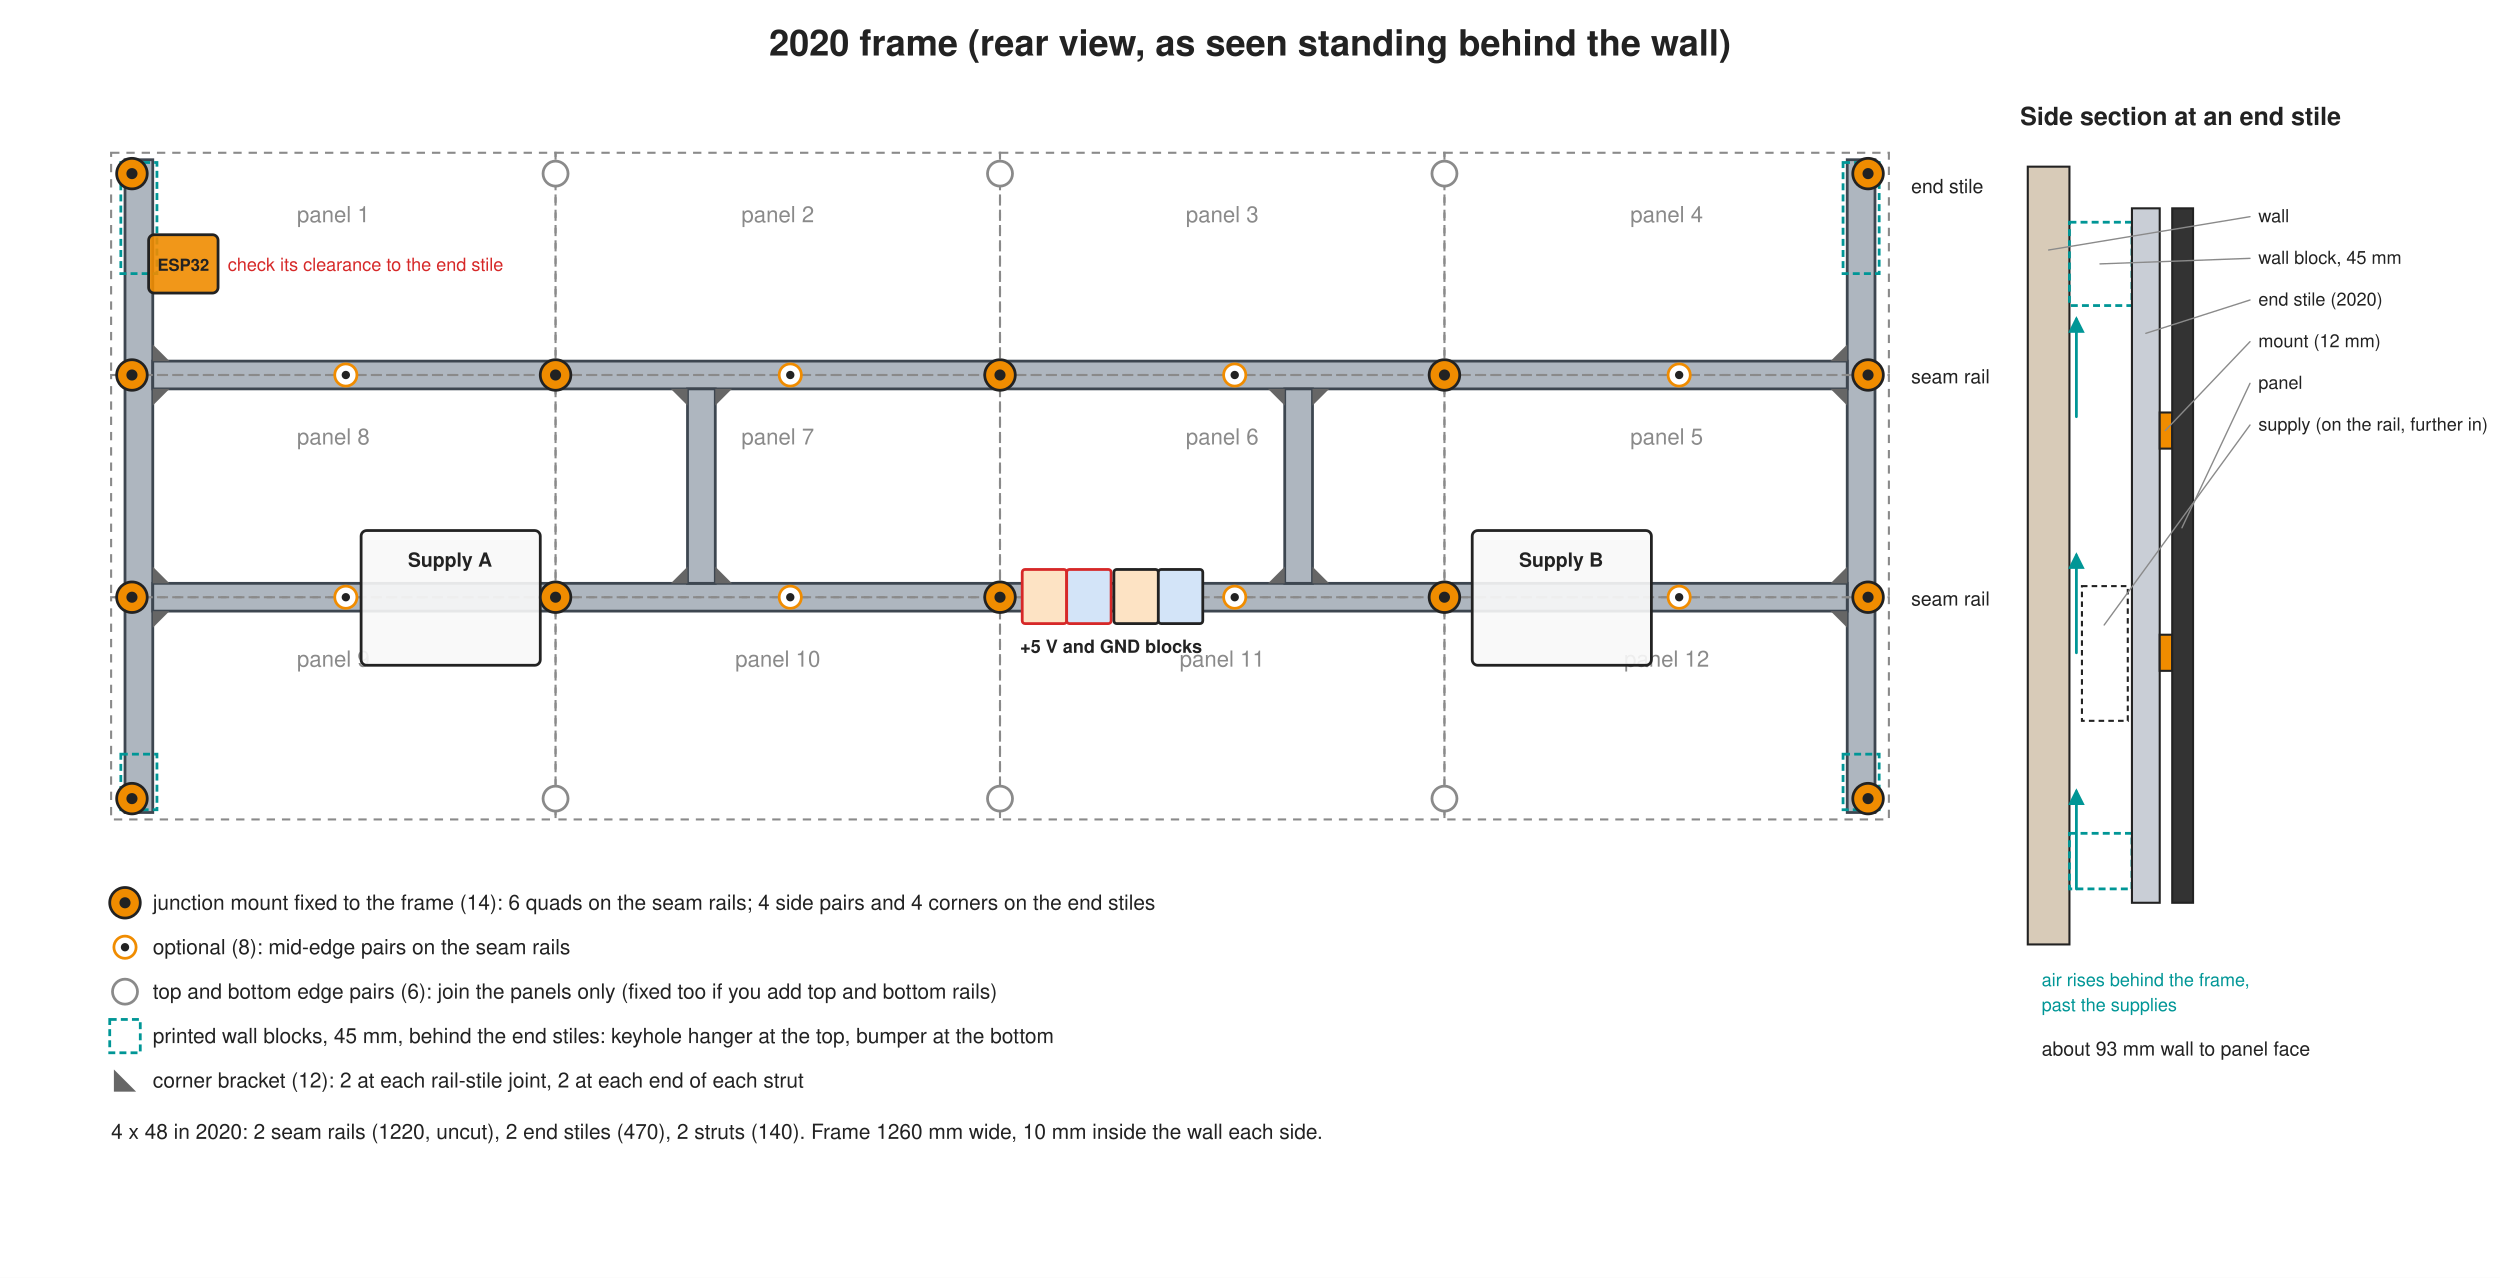
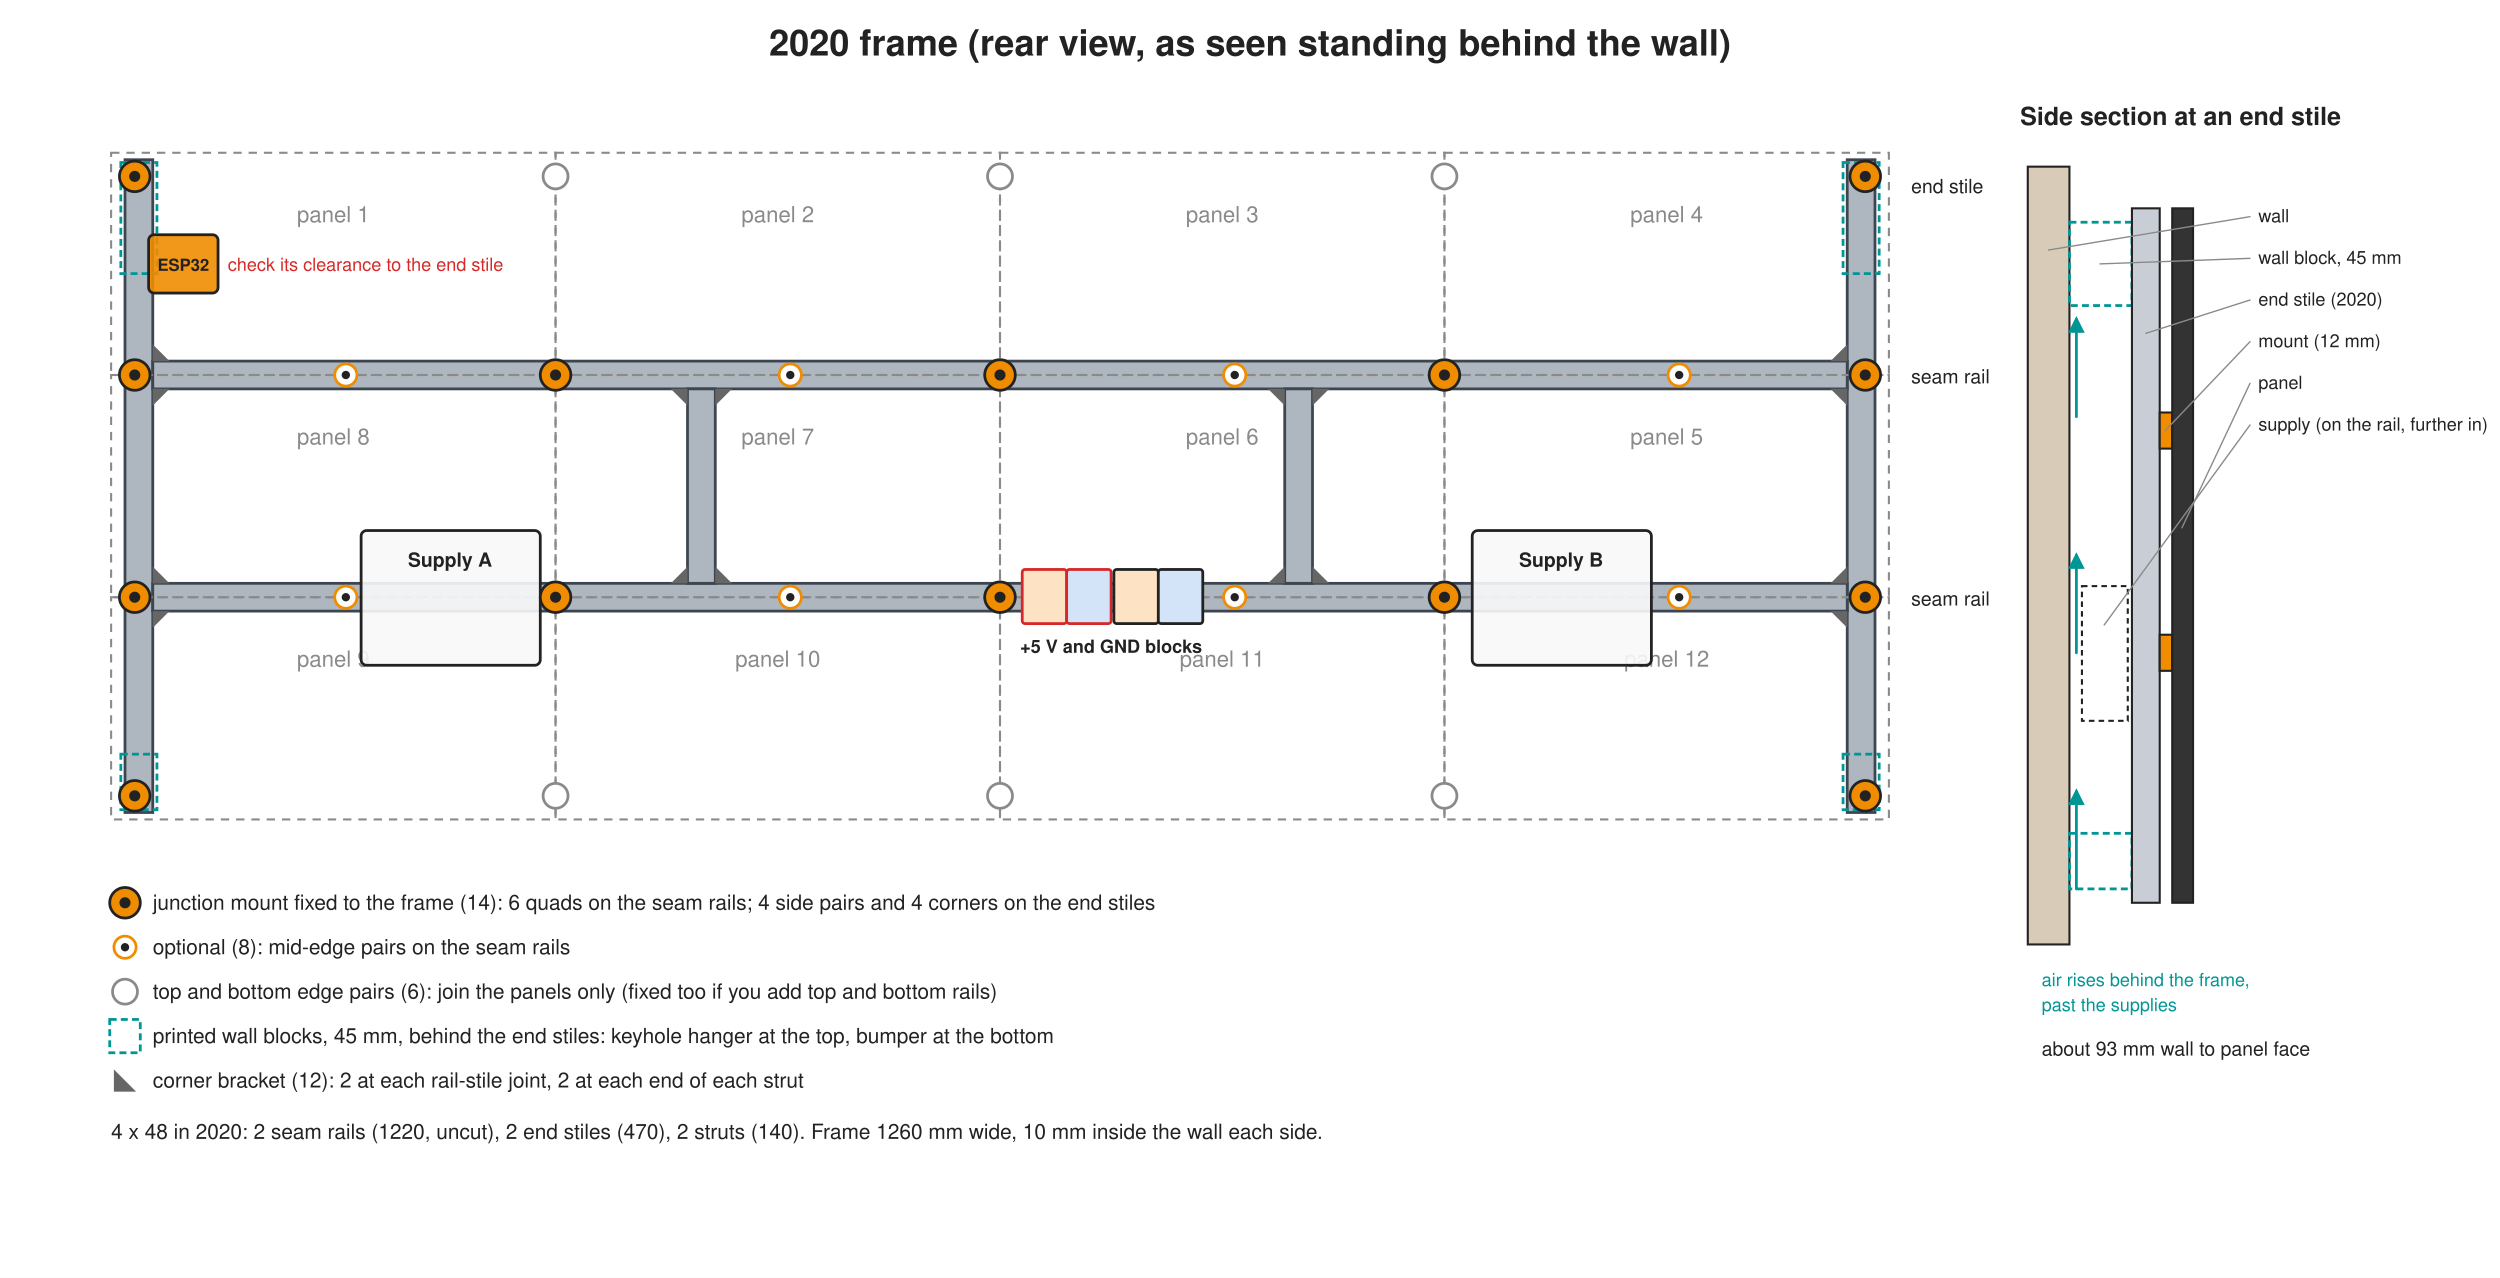
<svg xmlns="http://www.w3.org/2000/svg" viewBox="0 0 1800 920" width="1800" height="920">
  <defs>
    <marker id="arrow" viewBox="0 0 10 10" refX="8" refY="5" markerWidth="6" markerHeight="6" orient="auto-start-reverse">
      <path d="M0,0 L10,5 L0,10 z" fill="context-stroke" />
    </marker>
  </defs>
  <rect width="1800" height="920" fill="white" />
  <text x="900" y="40" font-size="26" text-anchor="middle" fill="#222222" font-weight="bold" font-family="Helvetica, Arial, sans-serif">2020 frame (rear view, as seen standing behind the wall)</text>
  <rect x="90" y="115" width="20" height="470" rx="0" fill="#aeb6bf" stroke="#3d4650" stroke-width="2" fill-opacity="1" />
  <rect x="87" y="117" width="26" height="80" rx="0" fill="none" stroke="#009696" stroke-width="2" fill-opacity="1" stroke-dasharray="5,3" />
  <rect x="87" y="543" width="26" height="40" rx="0" fill="none" stroke="#009696" stroke-width="2" fill-opacity="1" stroke-dasharray="5,3" />
  <rect x="1330" y="115" width="20" height="470" rx="0" fill="#aeb6bf" stroke="#3d4650" stroke-width="2" fill-opacity="1" />
  <rect x="1327" y="117" width="26" height="80" rx="0" fill="none" stroke="#009696" stroke-width="2" fill-opacity="1" stroke-dasharray="5,3" />
  <rect x="1327" y="543" width="26" height="40" rx="0" fill="none" stroke="#009696" stroke-width="2" fill-opacity="1" stroke-dasharray="5,3" />
  <rect x="110" y="260" width="1220" height="20" rx="0" fill="#aeb6bf" stroke="#3d4650" stroke-width="2" fill-opacity="1" />
  <text x="1376" y="276" font-size="14" text-anchor="start" fill="#222222" font-weight="normal" font-family="Helvetica, Arial, sans-serif">seam rail</text>
  <rect x="110" y="420" width="1220" height="20" rx="0" fill="#aeb6bf" stroke="#3d4650" stroke-width="2" fill-opacity="1" />
  <text x="1376" y="436" font-size="14" text-anchor="start" fill="#222222" font-weight="normal" font-family="Helvetica, Arial, sans-serif">seam rail</text>
  <rect x="495" y="280" width="20" height="140" rx="0" fill="#aeb6bf" stroke="#3d4650" stroke-width="2" fill-opacity="1" />
  <rect x="925" y="280" width="20" height="140" rx="0" fill="#aeb6bf" stroke="#3d4650" stroke-width="2" fill-opacity="1" />
  <polygon points="110,260 122,260 110,248" fill="#666" />
  <polygon points="110,280 122,280 110,292" fill="#666" />
  <polygon points="110,420 122,420 110,408" fill="#666" />
  <polygon points="110,440 122,440 110,452" fill="#666" />
  <polygon points="1330,260 1318,260 1330,248" fill="#666" />
  <polygon points="1330,280 1318,280 1330,292" fill="#666" />
  <polygon points="1330,420 1318,420 1330,408" fill="#666" />
  <polygon points="1330,440 1318,440 1330,452" fill="#666" />
  <polygon points="495,280 483,280 495,292" fill="#666" />
  <polygon points="495,420 483,420 495,408" fill="#666" />
  <polygon points="515,280 527,280 515,292" fill="#666" />
  <polygon points="515,420 527,420 515,408" fill="#666" />
  <polygon points="925,280 913,280 925,292" fill="#666" />
  <polygon points="925,420 913,420 925,408" fill="#666" />
  <polygon points="945,280 957,280 945,292" fill="#666" />
  <polygon points="945,420 957,420 945,408" fill="#666" />
  <text x="1376" y="139" font-size="14" text-anchor="start" fill="#222222" font-weight="normal" font-family="Helvetica, Arial, sans-serif">end stile</text>
  <rect x="80" y="110" width="320" height="160" rx="0" fill="none" stroke="#8a8a8a" stroke-width="1.5" fill-opacity="1" stroke-dasharray="6,5" />
  <text x="240.0" y="160" font-size="16" text-anchor="middle" fill="#8a8a8a" font-weight="normal" font-family="Helvetica, Arial, sans-serif">panel 1</text>
  <rect x="400" y="110" width="320" height="160" rx="0" fill="none" stroke="#8a8a8a" stroke-width="1.5" fill-opacity="1" stroke-dasharray="6,5" />
  <text x="560.0" y="160" font-size="16" text-anchor="middle" fill="#8a8a8a" font-weight="normal" font-family="Helvetica, Arial, sans-serif">panel 2</text>
  <rect x="720" y="110" width="320" height="160" rx="0" fill="none" stroke="#8a8a8a" stroke-width="1.5" fill-opacity="1" stroke-dasharray="6,5" />
  <text x="880.0" y="160" font-size="16" text-anchor="middle" fill="#8a8a8a" font-weight="normal" font-family="Helvetica, Arial, sans-serif">panel 3</text>
  <rect x="1040" y="110" width="320" height="160" rx="0" fill="none" stroke="#8a8a8a" stroke-width="1.5" fill-opacity="1" stroke-dasharray="6,5" />
  <text x="1200.0" y="160" font-size="16" text-anchor="middle" fill="#8a8a8a" font-weight="normal" font-family="Helvetica, Arial, sans-serif">panel 4</text>
  <rect x="80" y="270" width="320" height="160" rx="0" fill="none" stroke="#8a8a8a" stroke-width="1.5" fill-opacity="1" stroke-dasharray="6,5" />
  <text x="240.0" y="320" font-size="16" text-anchor="middle" fill="#8a8a8a" font-weight="normal" font-family="Helvetica, Arial, sans-serif">panel 8</text>
  <rect x="400" y="270" width="320" height="160" rx="0" fill="none" stroke="#8a8a8a" stroke-width="1.5" fill-opacity="1" stroke-dasharray="6,5" />
  <text x="560.0" y="320" font-size="16" text-anchor="middle" fill="#8a8a8a" font-weight="normal" font-family="Helvetica, Arial, sans-serif">panel 7</text>
  <rect x="720" y="270" width="320" height="160" rx="0" fill="none" stroke="#8a8a8a" stroke-width="1.5" fill-opacity="1" stroke-dasharray="6,5" />
  <text x="880.0" y="320" font-size="16" text-anchor="middle" fill="#8a8a8a" font-weight="normal" font-family="Helvetica, Arial, sans-serif">panel 6</text>
  <rect x="1040" y="270" width="320" height="160" rx="0" fill="none" stroke="#8a8a8a" stroke-width="1.5" fill-opacity="1" stroke-dasharray="6,5" />
  <text x="1200.0" y="320" font-size="16" text-anchor="middle" fill="#8a8a8a" font-weight="normal" font-family="Helvetica, Arial, sans-serif">panel 5</text>
  <rect x="80" y="430" width="320" height="160" rx="0" fill="none" stroke="#8a8a8a" stroke-width="1.5" fill-opacity="1" stroke-dasharray="6,5" />
  <text x="240.0" y="480" font-size="16" text-anchor="middle" fill="#8a8a8a" font-weight="normal" font-family="Helvetica, Arial, sans-serif">panel 9</text>
  <rect x="400" y="430" width="320" height="160" rx="0" fill="none" stroke="#8a8a8a" stroke-width="1.5" fill-opacity="1" stroke-dasharray="6,5" />
  <text x="560.0" y="480" font-size="16" text-anchor="middle" fill="#8a8a8a" font-weight="normal" font-family="Helvetica, Arial, sans-serif">panel 10</text>
  <rect x="720" y="430" width="320" height="160" rx="0" fill="none" stroke="#8a8a8a" stroke-width="1.5" fill-opacity="1" stroke-dasharray="6,5" />
  <text x="880.0" y="480" font-size="16" text-anchor="middle" fill="#8a8a8a" font-weight="normal" font-family="Helvetica, Arial, sans-serif">panel 11</text>
  <rect x="1040" y="430" width="320" height="160" rx="0" fill="none" stroke="#8a8a8a" stroke-width="1.5" fill-opacity="1" stroke-dasharray="6,5" />
  <text x="1200.0" y="480" font-size="16" text-anchor="middle" fill="#8a8a8a" font-weight="normal" font-family="Helvetica, Arial, sans-serif">panel 12</text>
  <rect x="260" y="382" width="129" height="97" rx="4" fill="#f8f8f8" stroke="#222222" stroke-width="2" fill-opacity="0.9" />
  <text x="324" y="408" font-size="14" text-anchor="middle" fill="#222222" font-weight="bold" font-family="Helvetica, Arial, sans-serif">Supply A</text>
  <rect x="1060" y="382" width="129" height="97" rx="4" fill="#f8f8f8" stroke="#222222" stroke-width="2" fill-opacity="0.9" />
  <text x="1124" y="408" font-size="14" text-anchor="middle" fill="#222222" font-weight="bold" font-family="Helvetica, Arial, sans-serif">Supply B</text>
  <rect x="736" y="410" width="32" height="39" rx="2" fill="#fde3c4" stroke="#d62828" stroke-width="2" fill-opacity="1" />
  <rect x="768" y="410" width="32" height="39" rx="2" fill="#d3e4f8" stroke="#d62828" stroke-width="2" fill-opacity="1" />
  <rect x="802" y="410" width="32" height="39" rx="2" fill="#fde3c4" stroke="#222222" stroke-width="2" fill-opacity="1" />
  <rect x="834" y="410" width="32" height="39" rx="2" fill="#d3e4f8" stroke="#222222" stroke-width="2" fill-opacity="1" />
  <text x="800" y="470" font-size="13" text-anchor="middle" fill="#222222" font-weight="bold" font-family="Helvetica, Arial, sans-serif">+5 V and GND blocks</text>
-   <circle cx="95" cy="125" r="11" fill="#f08c00" stroke="#222222" stroke-width="2" />
-   <circle cx="95" cy="125" r="4" fill="#222222" stroke="none" stroke-width="2" />
-   <circle cx="1345" cy="125" r="11" fill="#f08c00" stroke="#222222" stroke-width="2" />
-   <circle cx="1345" cy="125" r="4" fill="#222222" stroke="none" stroke-width="2" />
-   <circle cx="95" cy="575" r="11" fill="#f08c00" stroke="#222222" stroke-width="2" />
-   <circle cx="95" cy="575" r="4" fill="#222222" stroke="none" stroke-width="2" />
-   <circle cx="1345" cy="575" r="11" fill="#f08c00" stroke="#222222" stroke-width="2" />
-   <circle cx="1345" cy="575" r="4" fill="#222222" stroke="none" stroke-width="2" />
-   <circle cx="95" cy="270" r="11" fill="#f08c00" stroke="#222222" stroke-width="2" />
-   <circle cx="95" cy="270" r="4" fill="#222222" stroke="none" stroke-width="2" />
-   <circle cx="1345" cy="270" r="11" fill="#f08c00" stroke="#222222" stroke-width="2" />
-   <circle cx="1345" cy="270" r="4" fill="#222222" stroke="none" stroke-width="2" />
+   <circle cx="97" cy="127" r="11" fill="#f08c00" stroke="#222222" stroke-width="2" />
+   <circle cx="97" cy="127" r="4" fill="#222222" stroke="none" stroke-width="2" />
+   <circle cx="1343" cy="127" r="11" fill="#f08c00" stroke="#222222" stroke-width="2" />
+   <circle cx="1343" cy="127" r="4" fill="#222222" stroke="none" stroke-width="2" />
+   <circle cx="97" cy="573" r="11" fill="#f08c00" stroke="#222222" stroke-width="2" />
+   <circle cx="97" cy="573" r="4" fill="#222222" stroke="none" stroke-width="2" />
+   <circle cx="1343" cy="573" r="11" fill="#f08c00" stroke="#222222" stroke-width="2" />
+   <circle cx="1343" cy="573" r="4" fill="#222222" stroke="none" stroke-width="2" />
+   <circle cx="97" cy="270" r="11" fill="#f08c00" stroke="#222222" stroke-width="2" />
+   <circle cx="97" cy="270" r="4" fill="#222222" stroke="none" stroke-width="2" />
+   <circle cx="1343" cy="270" r="11" fill="#f08c00" stroke="#222222" stroke-width="2" />
+   <circle cx="1343" cy="270" r="4" fill="#222222" stroke="none" stroke-width="2" />
  <circle cx="400" cy="270" r="11" fill="#f08c00" stroke="#222222" stroke-width="2" />
  <circle cx="400" cy="270" r="4" fill="#222222" stroke="none" stroke-width="2" />
  <circle cx="720" cy="270" r="11" fill="#f08c00" stroke="#222222" stroke-width="2" />
  <circle cx="720" cy="270" r="4" fill="#222222" stroke="none" stroke-width="2" />
  <circle cx="1040" cy="270" r="11" fill="#f08c00" stroke="#222222" stroke-width="2" />
  <circle cx="1040" cy="270" r="4" fill="#222222" stroke="none" stroke-width="2" />
-   <circle cx="95" cy="430" r="11" fill="#f08c00" stroke="#222222" stroke-width="2" />
-   <circle cx="95" cy="430" r="4" fill="#222222" stroke="none" stroke-width="2" />
-   <circle cx="1345" cy="430" r="11" fill="#f08c00" stroke="#222222" stroke-width="2" />
-   <circle cx="1345" cy="430" r="4" fill="#222222" stroke="none" stroke-width="2" />
+   <circle cx="97" cy="430" r="11" fill="#f08c00" stroke="#222222" stroke-width="2" />
+   <circle cx="97" cy="430" r="4" fill="#222222" stroke="none" stroke-width="2" />
+   <circle cx="1343" cy="430" r="11" fill="#f08c00" stroke="#222222" stroke-width="2" />
+   <circle cx="1343" cy="430" r="4" fill="#222222" stroke="none" stroke-width="2" />
  <circle cx="400" cy="430" r="11" fill="#f08c00" stroke="#222222" stroke-width="2" />
  <circle cx="400" cy="430" r="4" fill="#222222" stroke="none" stroke-width="2" />
  <circle cx="720" cy="430" r="11" fill="#f08c00" stroke="#222222" stroke-width="2" />
  <circle cx="720" cy="430" r="4" fill="#222222" stroke="none" stroke-width="2" />
  <circle cx="1040" cy="430" r="11" fill="#f08c00" stroke="#222222" stroke-width="2" />
  <circle cx="1040" cy="430" r="4" fill="#222222" stroke="none" stroke-width="2" />
-   <circle cx="400" cy="125" r="9" fill="white" stroke="#8a8a8a" stroke-width="2" />
-   <circle cx="720" cy="125" r="9" fill="white" stroke="#8a8a8a" stroke-width="2" />
-   <circle cx="1040" cy="125" r="9" fill="white" stroke="#8a8a8a" stroke-width="2" />
-   <circle cx="400" cy="575" r="9" fill="white" stroke="#8a8a8a" stroke-width="2" />
-   <circle cx="720" cy="575" r="9" fill="white" stroke="#8a8a8a" stroke-width="2" />
-   <circle cx="1040" cy="575" r="9" fill="white" stroke="#8a8a8a" stroke-width="2" />
+   <circle cx="400" cy="127" r="9" fill="white" stroke="#8a8a8a" stroke-width="2" />
+   <circle cx="720" cy="127" r="9" fill="white" stroke="#8a8a8a" stroke-width="2" />
+   <circle cx="1040" cy="127" r="9" fill="white" stroke="#8a8a8a" stroke-width="2" />
+   <circle cx="400" cy="573" r="9" fill="white" stroke="#8a8a8a" stroke-width="2" />
+   <circle cx="720" cy="573" r="9" fill="white" stroke="#8a8a8a" stroke-width="2" />
+   <circle cx="1040" cy="573" r="9" fill="white" stroke="#8a8a8a" stroke-width="2" />
  <circle cx="249.0" cy="270" r="8" fill="white" stroke="#f08c00" stroke-width="2" />
  <circle cx="249.0" cy="270" r="3" fill="#222222" stroke="none" stroke-width="2" />
  <circle cx="569.0" cy="270" r="8" fill="white" stroke="#f08c00" stroke-width="2" />
  <circle cx="569.0" cy="270" r="3" fill="#222222" stroke="none" stroke-width="2" />
  <circle cx="889.0" cy="270" r="8" fill="white" stroke="#f08c00" stroke-width="2" />
  <circle cx="889.0" cy="270" r="3" fill="#222222" stroke="none" stroke-width="2" />
  <circle cx="1209.0" cy="270" r="8" fill="white" stroke="#f08c00" stroke-width="2" />
  <circle cx="1209.0" cy="270" r="3" fill="#222222" stroke="none" stroke-width="2" />
  <circle cx="249.0" cy="430" r="8" fill="white" stroke="#f08c00" stroke-width="2" />
  <circle cx="249.0" cy="430" r="3" fill="#222222" stroke="none" stroke-width="2" />
  <circle cx="569.0" cy="430" r="8" fill="white" stroke="#f08c00" stroke-width="2" />
  <circle cx="569.0" cy="430" r="3" fill="#222222" stroke="none" stroke-width="2" />
  <circle cx="889.0" cy="430" r="8" fill="white" stroke="#f08c00" stroke-width="2" />
  <circle cx="889.0" cy="430" r="3" fill="#222222" stroke="none" stroke-width="2" />
  <circle cx="1209.0" cy="430" r="8" fill="white" stroke="#f08c00" stroke-width="2" />
  <circle cx="1209.0" cy="430" r="3" fill="#222222" stroke="none" stroke-width="2" />
  <rect x="107" y="169.0" width="50" height="42" rx="4" fill="#f08c00" stroke="#222222" stroke-width="2" fill-opacity="0.9" />
  <text x="132" y="195.0" font-size="12" text-anchor="middle" fill="#222222" font-weight="bold" font-family="Helvetica, Arial, sans-serif">ESP32</text>
  <text x="164" y="195.0" font-size="13" text-anchor="start" fill="#d62828" font-weight="normal" font-family="Helvetica, Arial, sans-serif">check its clearance to the end stile</text>
  <circle cx="90" cy="650" r="11" fill="#f08c00" stroke="#222222" stroke-width="2" />
  <circle cx="90" cy="650" r="4" fill="#222222" stroke="none" stroke-width="2" />
  <text x="110" y="655" font-size="15" text-anchor="start" fill="#222222" font-weight="normal" font-family="Helvetica, Arial, sans-serif">junction mount fixed to the frame (14): 6 quads on the seam rails; 4 side pairs and 4 corners on the end stiles</text>
  <circle cx="90" cy="682" r="8" fill="white" stroke="#f08c00" stroke-width="2" />
  <circle cx="90" cy="682" r="3" fill="#222222" stroke="none" stroke-width="2" />
  <text x="110" y="687" font-size="15" text-anchor="start" fill="#222222" font-weight="normal" font-family="Helvetica, Arial, sans-serif">optional (8): mid-edge pairs on the seam rails</text>
  <circle cx="90" cy="714" r="9" fill="white" stroke="#8a8a8a" stroke-width="2" />
  <text x="110" y="719" font-size="15" text-anchor="start" fill="#222222" font-weight="normal" font-family="Helvetica, Arial, sans-serif">top and bottom edge pairs (6): join the panels only (fixed too if you add top and bottom rails)</text>
  <rect x="79" y="734" width="22" height="24" rx="0" fill="none" stroke="#009696" stroke-width="2" fill-opacity="1" stroke-dasharray="5,3" />
  <text x="110" y="751" font-size="15" text-anchor="start" fill="#222222" font-weight="normal" font-family="Helvetica, Arial, sans-serif">printed wall blocks, 45 mm, behind the end stiles: keyhole hanger at the top, bumper at the bottom</text>
  <polygon points="82,786 98,786 82,770" fill="#666" />
  <text x="110" y="783" font-size="15" text-anchor="start" fill="#222222" font-weight="normal" font-family="Helvetica, Arial, sans-serif">corner bracket (12): 2 at each rail-stile joint, 2 at each end of each strut</text>
  <text x="80" y="820" font-size="15" text-anchor="start" fill="#222222" font-weight="normal" font-family="Helvetica, Arial, sans-serif">4 x 48 in 2020: 2 seam rails (1220, uncut), 2 end stiles (470), 2 struts (140). Frame 1260 mm wide, 10 mm inside the wall each side.</text>
  <text x="1570" y="90" font-size="18" text-anchor="middle" fill="#222222" font-weight="bold" font-family="Helvetica, Arial, sans-serif">Side section at an end stile</text>
  <rect x="1460" y="120" width="30" height="560" rx="0" fill="#d8cbb8" stroke="#222222" stroke-width="1.5" fill-opacity="1" />
  <rect x="1490" y="160" width="45" height="60" rx="0" fill="none" stroke="#009696" stroke-width="2" fill-opacity="1" stroke-dasharray="5,3" />
  <rect x="1490" y="600" width="45" height="40" rx="0" fill="none" stroke="#009696" stroke-width="2" fill-opacity="1" stroke-dasharray="5,3" />
  <rect x="1535" y="150" width="20" height="500" rx="0" fill="#c9ced6" stroke="#222222" stroke-width="1.5" fill-opacity="1" />
  <rect x="1555" y="297" width="9" height="26" rx="0" fill="#f08c00" stroke="#222222" stroke-width="1.5" fill-opacity="1" />
  <rect x="1555" y="457" width="9" height="26" rx="0" fill="#f08c00" stroke="#222222" stroke-width="1.5" fill-opacity="1" />
  <rect x="1564" y="150" width="15" height="500" rx="0" fill="#333" stroke="#222222" stroke-width="1.5" fill-opacity="1" />
  <rect x="1499" y="422" width="33" height="97" rx="0" fill="none" stroke="#222222" stroke-width="1.5" fill-opacity="1" stroke-dasharray="4,3" />
  <polyline points="1495,640 1495,570" fill="none" stroke="#009696" stroke-width="2" stroke-linejoin="round" stroke-linecap="round" marker-end="url(#arrow)" />
  <polyline points="1495,470 1495,400" fill="none" stroke="#009696" stroke-width="2" stroke-linejoin="round" stroke-linecap="round" marker-end="url(#arrow)" />
  <polyline points="1495,300 1495,230" fill="none" stroke="#009696" stroke-width="2" stroke-linejoin="round" stroke-linecap="round" marker-end="url(#arrow)" />
  <polyline points="1475,180 1620,156" fill="none" stroke="#8a8a8a" stroke-width="1" stroke-linejoin="round" stroke-linecap="round" />
  <text x="1626" y="160" font-size="13" text-anchor="start" fill="#222222" font-weight="normal" font-family="Helvetica, Arial, sans-serif">wall</text>
  <polyline points="1512,190 1620,186" fill="none" stroke="#8a8a8a" stroke-width="1" stroke-linejoin="round" stroke-linecap="round" />
  <text x="1626" y="190" font-size="13" text-anchor="start" fill="#222222" font-weight="normal" font-family="Helvetica, Arial, sans-serif">wall block, 45 mm</text>
  <polyline points="1545,240 1620,216" fill="none" stroke="#8a8a8a" stroke-width="1" stroke-linejoin="round" stroke-linecap="round" />
  <text x="1626" y="220" font-size="13" text-anchor="start" fill="#222222" font-weight="normal" font-family="Helvetica, Arial, sans-serif">end stile (2020)</text>
  <polyline points="1559,310 1620,246" fill="none" stroke="#8a8a8a" stroke-width="1" stroke-linejoin="round" stroke-linecap="round" />
  <text x="1626" y="250" font-size="13" text-anchor="start" fill="#222222" font-weight="normal" font-family="Helvetica, Arial, sans-serif">mount (12 mm)</text>
  <polyline points="1571,380 1620,276" fill="none" stroke="#8a8a8a" stroke-width="1" stroke-linejoin="round" stroke-linecap="round" />
  <text x="1626" y="280" font-size="13" text-anchor="start" fill="#222222" font-weight="normal" font-family="Helvetica, Arial, sans-serif">panel</text>
  <polyline points="1515,450 1620,306" fill="none" stroke="#8a8a8a" stroke-width="1" stroke-linejoin="round" stroke-linecap="round" />
  <text x="1626" y="310" font-size="13" text-anchor="start" fill="#222222" font-weight="normal" font-family="Helvetica, Arial, sans-serif">supply (on the rail, further in)</text>
  <text x="1470" y="710" font-size="13" text-anchor="start" fill="#009696" font-weight="normal" font-family="Helvetica, Arial, sans-serif">air rises behind the frame,</text>
  <text x="1470" y="728" font-size="13" text-anchor="start" fill="#009696" font-weight="normal" font-family="Helvetica, Arial, sans-serif">past the supplies</text>
  <text x="1470" y="760" font-size="14" text-anchor="start" fill="#222222" font-weight="normal" font-family="Helvetica, Arial, sans-serif">about 93 mm wall to panel face</text>
</svg>
